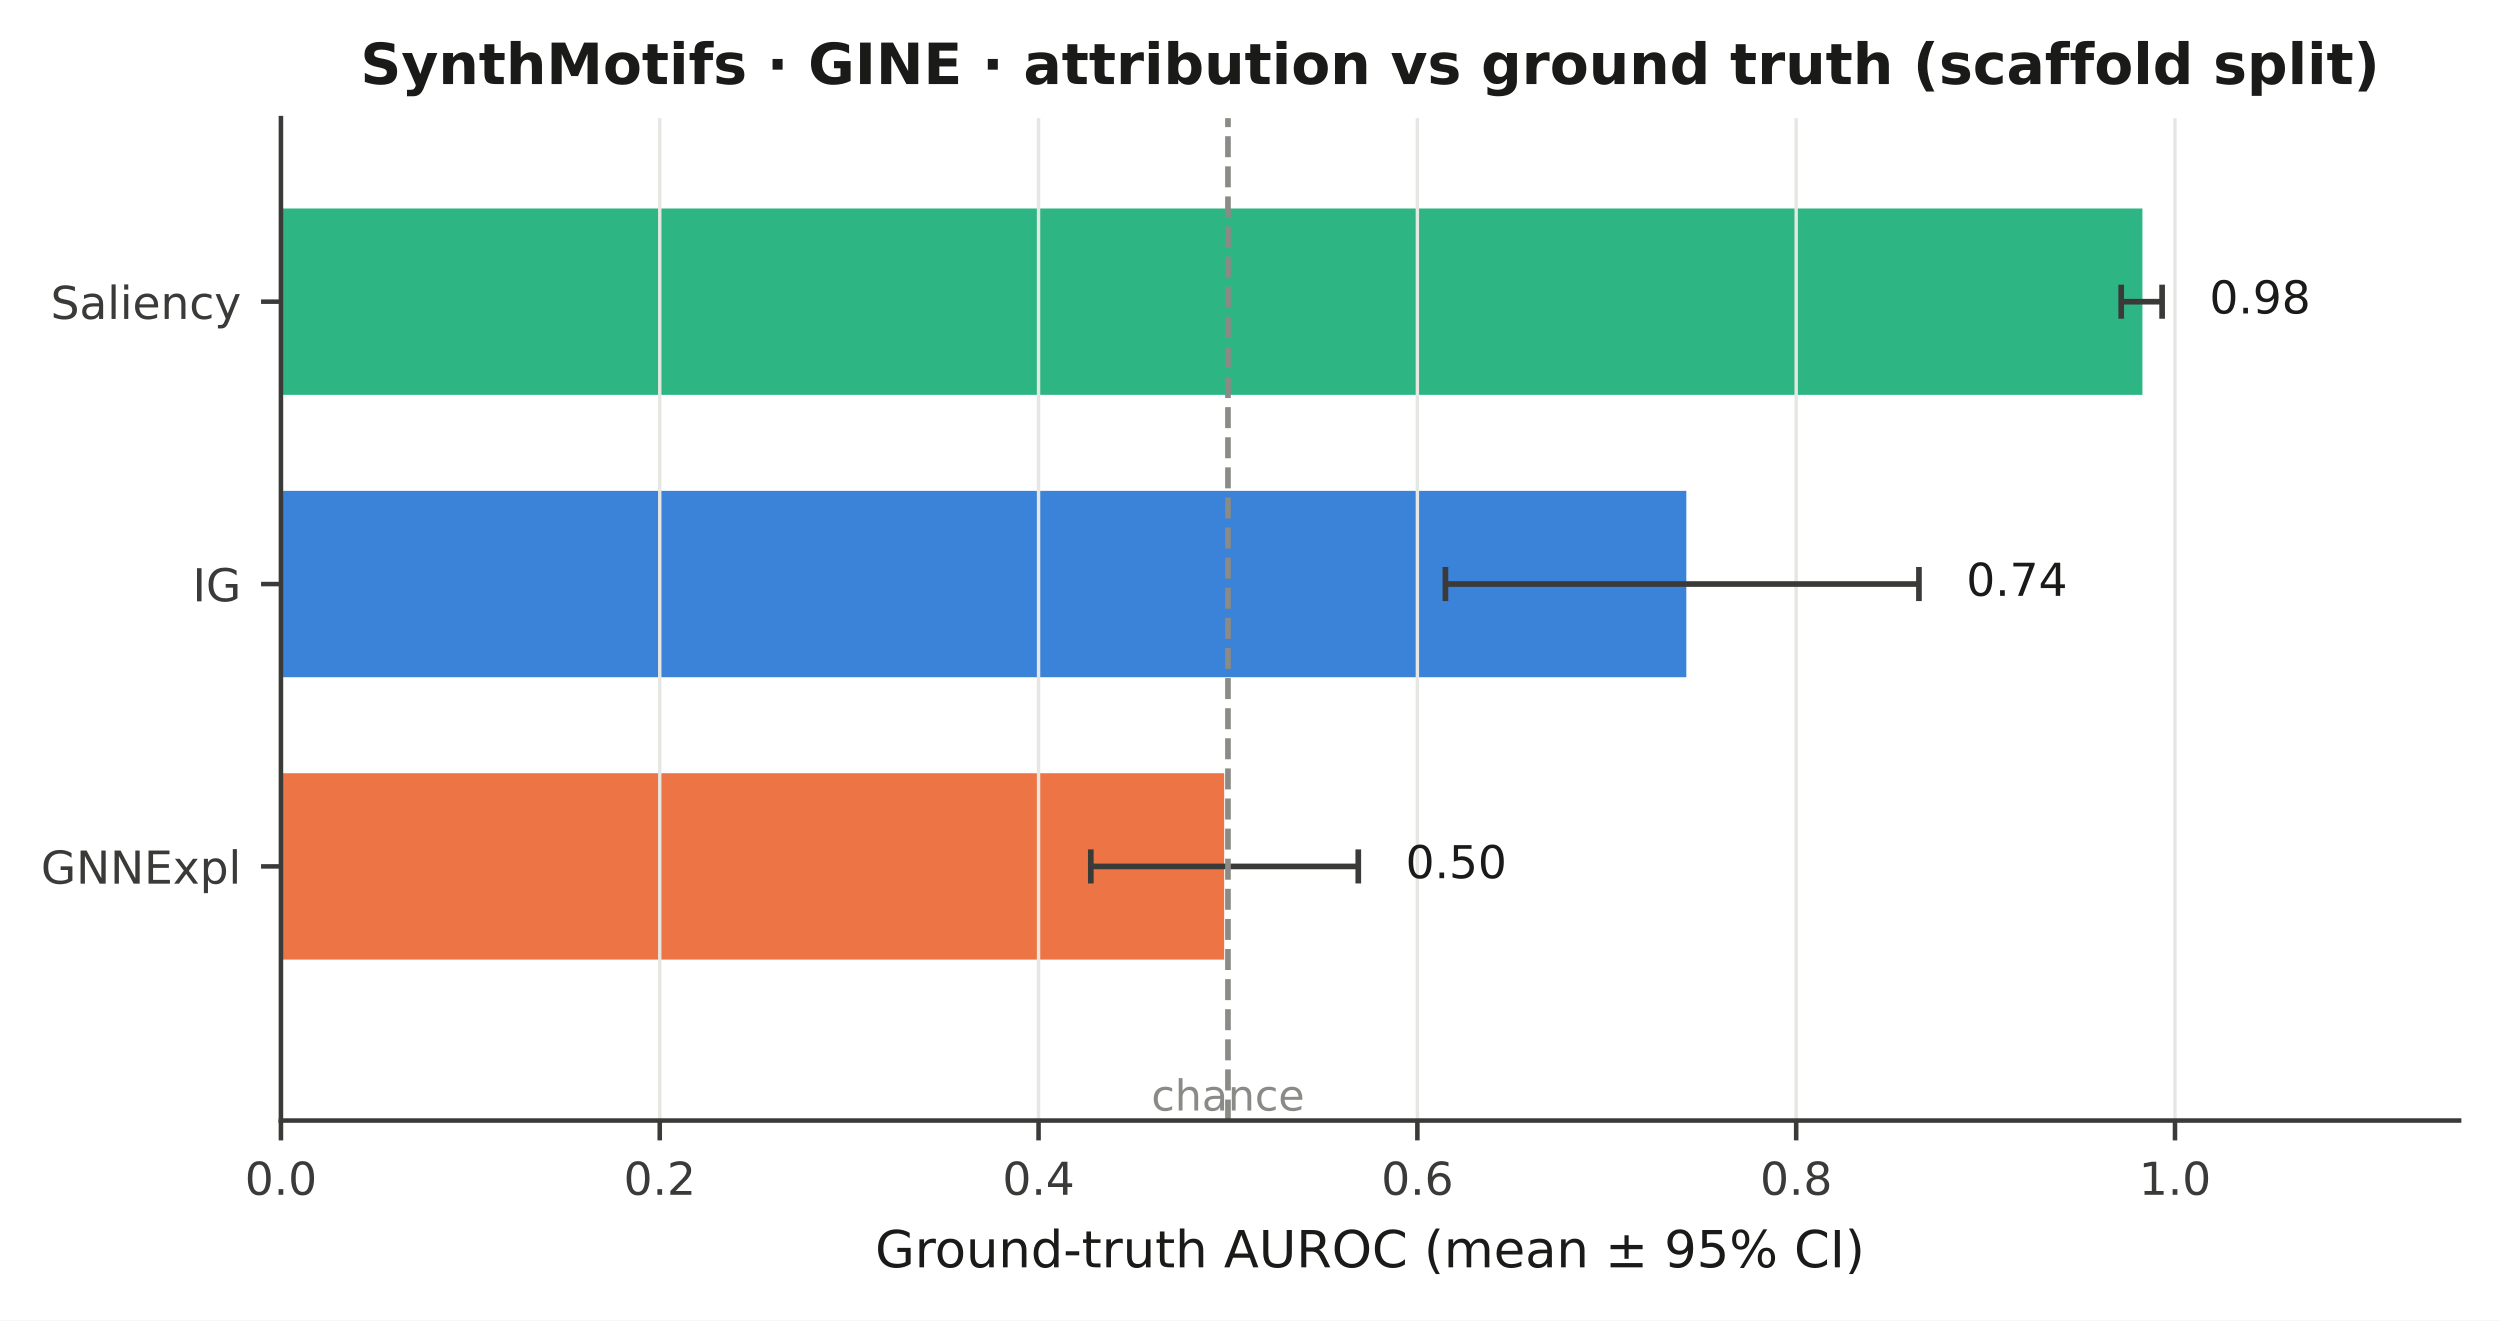
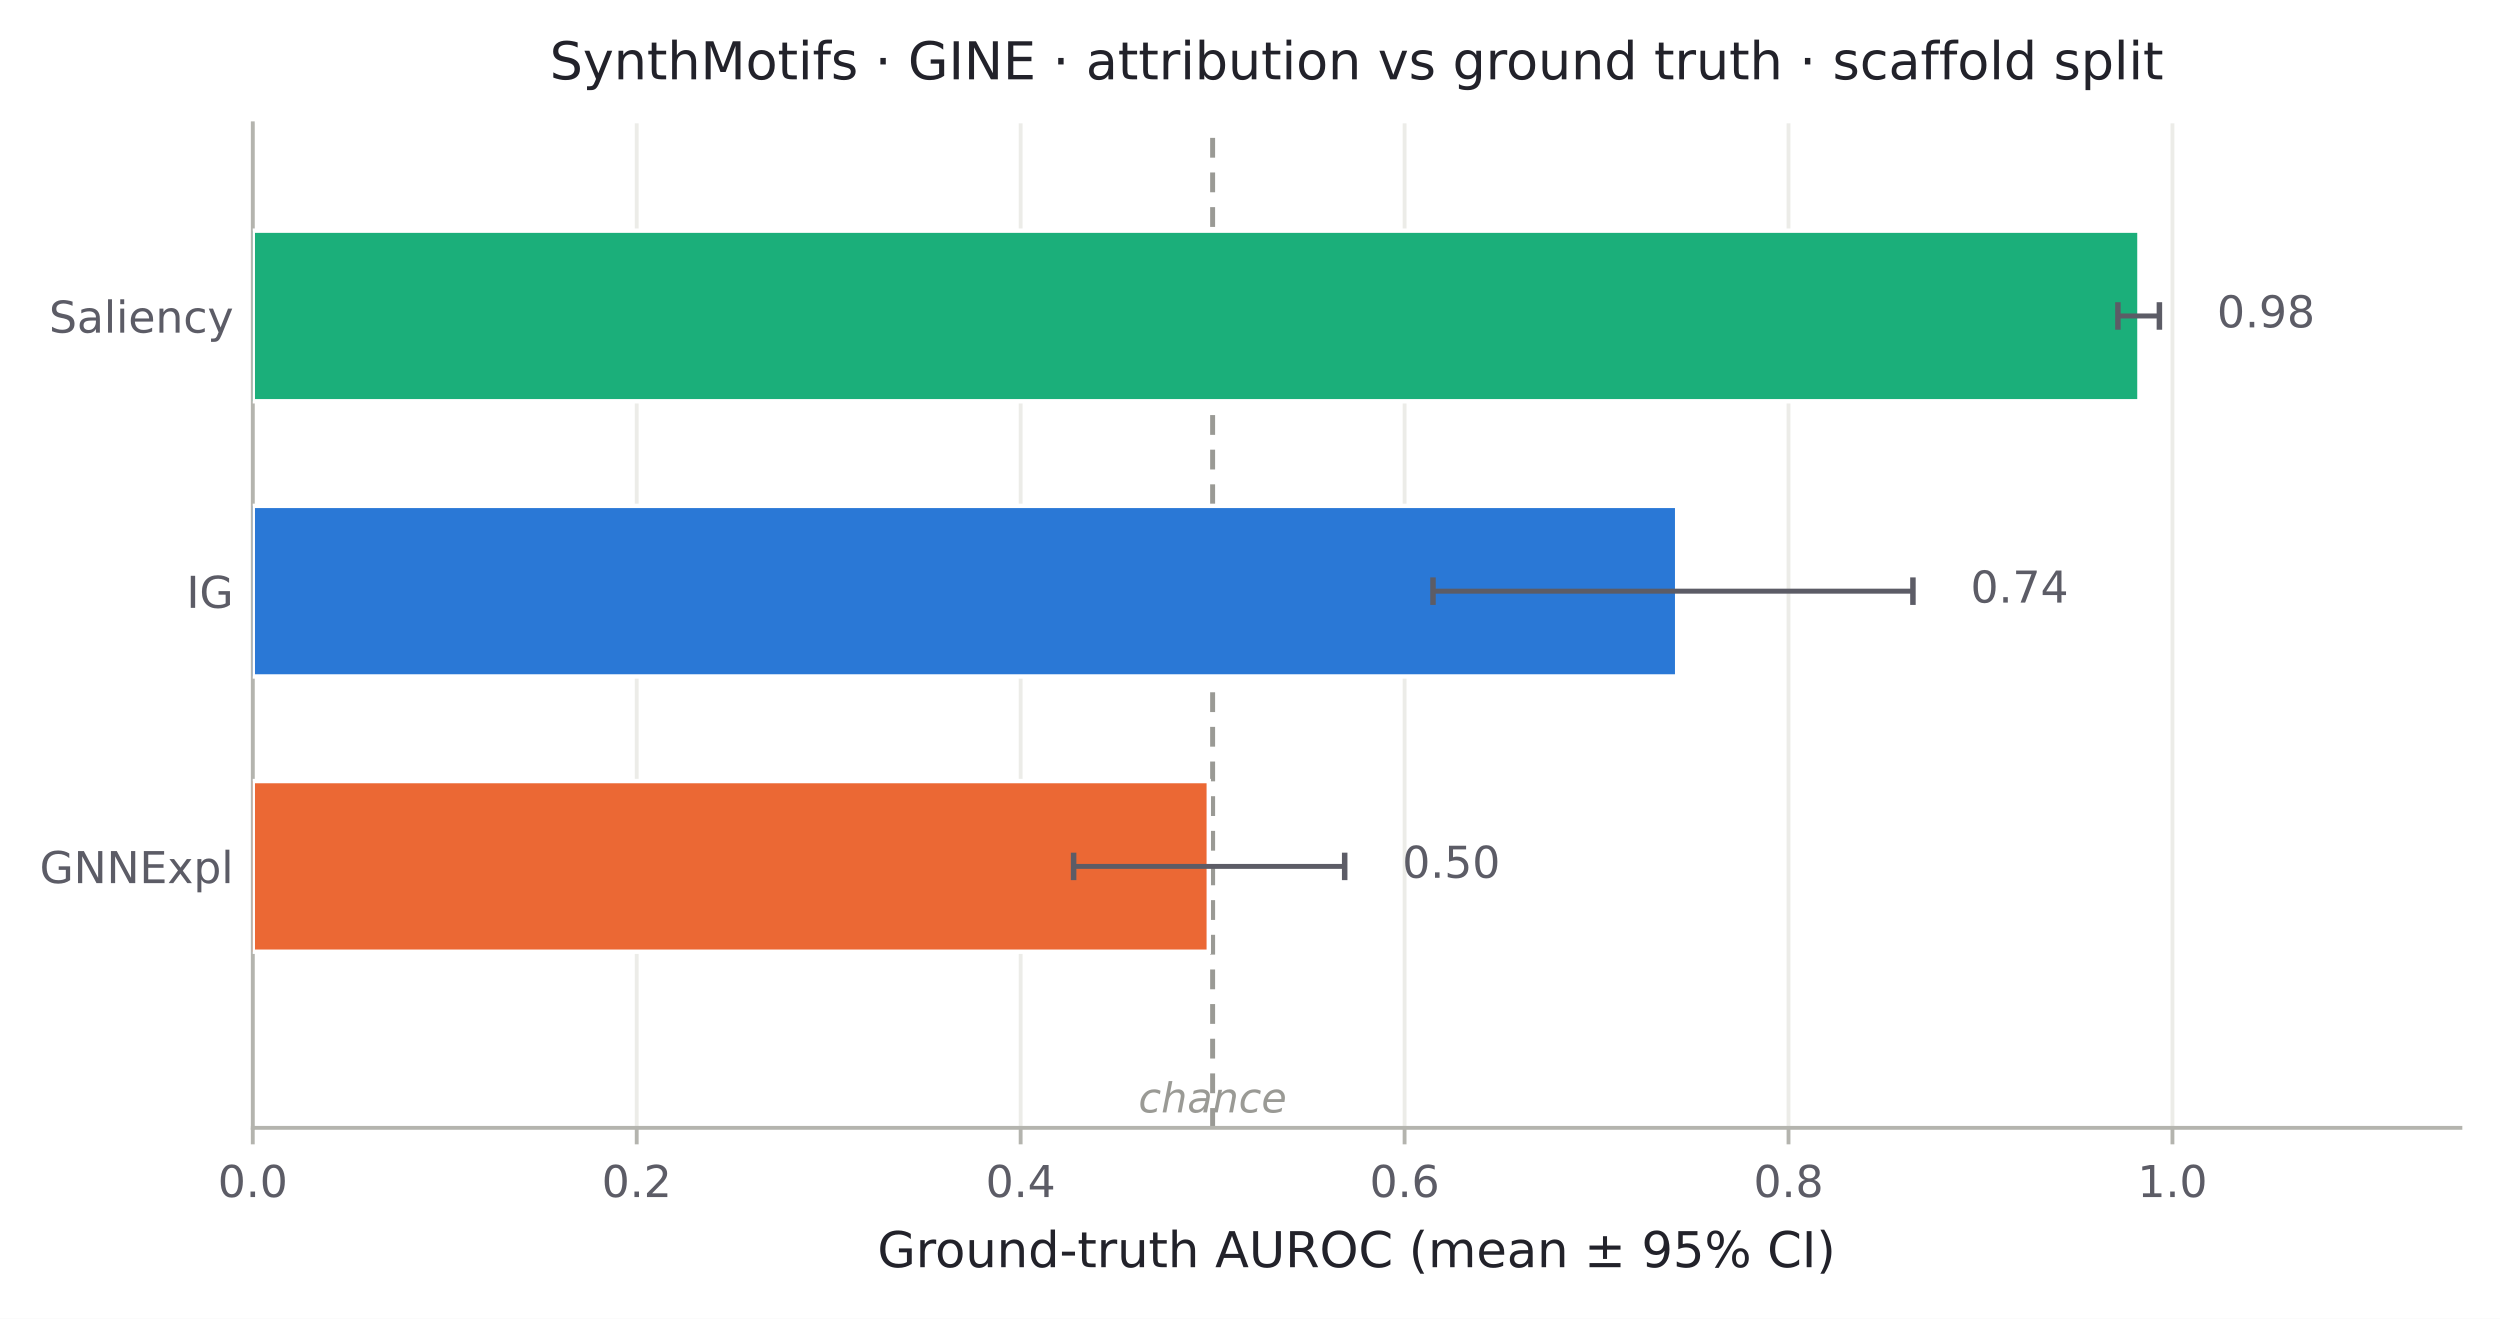
- <svg xmlns="http://www.w3.org/2000/svg" xmlns:xlink="http://www.w3.org/1999/xlink" width="440.14pt" height="232.479pt" viewBox="0 0 440.14 232.479" version="1.1">
+ <svg xmlns="http://www.w3.org/2000/svg" xmlns:xlink="http://www.w3.org/1999/xlink" width="454.54pt" height="239.761pt" viewBox="0 0 454.54 239.761" version="1.1">
  <defs>
    <style type="text/css">*{stroke-linejoin: round; stroke-linecap: butt}</style>
  </defs>
  <g id="figure_1">
    <g id="patch_1">
-       <path d="M 0 232.479  L 440.14 232.479  L 440.14 0  L 0 0  z " style="fill: #ffffff" />
+       <path d="M 0 239.761  L 454.54 239.761  L 454.54 0  L 0 0  z " style="fill: #ffffff" />
    </g>
    <g id="axes_1">
      <g id="patch_2">
-         <path d="M 49.46 197.278  L 432.94 197.278  L 432.94 20.798  L 49.46 20.798  z " style="fill: #ffffff" />
-       </g>
-       <g id="patch_3">
-         <path d="M 49.46 168.942  L 215.524 168.942  L 215.524 136.132  L 49.46 136.132  z " clip-path="url(#p0f47f4d42a)" style="fill: #eb6834; opacity: 0.92" />
-       </g>
-       <g id="patch_4">
-         <path d="M 49.46 119.23  L 296.888 119.23  L 296.888 86.419  L 49.46 86.419  z " clip-path="url(#p0f47f4d42a)" style="fill: #2a78d6; opacity: 0.92" />
-       </g>
-       <g id="patch_5">
-         <path d="M 49.46 69.517  L 377.185 69.517  L 377.185 36.706  L 49.46 36.706  z " clip-path="url(#p0f47f4d42a)" style="fill: #1baf7a; opacity: 0.92" />
+         <path d="M 45.96 205.061  L 447.34 205.061  L 447.34 22.419  L 45.96 22.419  z " style="fill: #ffffff" />
      </g>
      <g id="matplotlib.axis_1">
        <g id="xtick_1">
          <g id="line2d_1">
-             <path d="M 49.46 197.278  L 49.46 20.798  " clip-path="url(#p0f47f4d42a)" style="fill: none; stroke: #e6e6e2; stroke-width: 0.6; stroke-linecap: round" />
+             <path d="M 45.96 205.061  L 45.96 22.419  " clip-path="url(#p870fc01ee4)" style="fill: none; stroke: #ecece8; stroke-width: 0.7; stroke-linecap: round" />
          </g>
          <g id="line2d_2">
            <defs>
-               <path id="m0615c9dd16" d="M 0 0  L 0 3.5  " style="stroke: #3a3a38; stroke-width: 0.8" />
+               <path id="m1167ee168f" d="M 0 0  L 0 3  " style="stroke: #b4b4ae; stroke-width: 0.7" />
            </defs>
            <g>
-               <use xlink:href="#m0615c9dd16" x="49.46" y="197.278" style="fill: #3a3a38; stroke: #3a3a38; stroke-width: 0.8" />
+               <use xlink:href="#m1167ee168f" x="45.96" y="205.061" style="fill: #b4b4ae; stroke: #b4b4ae; stroke-width: 0.7" />
            </g>
          </g>
          <g id="text_1">
-             <text style="font-size: 8px; font-family: 'DejaVu Sans', 'Arial', 'Helvetica', sans-serif; text-anchor: middle; fill: #3a3a38" x="49.46" y="210.357" transform="rotate(-0 49.46 210.3566)">0.0</text>
+             <text style="font-size: 8px; font-family: 'DejaVu Sans', 'Arial', 'Helvetica', sans-serif; text-anchor: middle; fill: #5c5c66" x="45.96" y="217.639" transform="rotate(-0 45.96 217.6389)">0.0</text>
          </g>
        </g>
        <g id="xtick_2">
          <g id="line2d_3">
-             <path d="M 116.152 197.278  L 116.152 20.798  " clip-path="url(#p0f47f4d42a)" style="fill: none; stroke: #e6e6e2; stroke-width: 0.6; stroke-linecap: round" />
+             <path d="M 115.765 205.061  L 115.765 22.419  " clip-path="url(#p870fc01ee4)" style="fill: none; stroke: #ecece8; stroke-width: 0.7; stroke-linecap: round" />
          </g>
          <g id="line2d_4">
            <g>
-               <use xlink:href="#m0615c9dd16" x="116.152" y="197.278" style="fill: #3a3a38; stroke: #3a3a38; stroke-width: 0.8" />
+               <use xlink:href="#m1167ee168f" x="115.765" y="205.061" style="fill: #b4b4ae; stroke: #b4b4ae; stroke-width: 0.7" />
            </g>
          </g>
          <g id="text_2">
-             <text style="font-size: 8px; font-family: 'DejaVu Sans', 'Arial', 'Helvetica', sans-serif; text-anchor: middle; fill: #3a3a38" x="116.152" y="210.357" transform="rotate(-0 116.1522 210.3566)">0.2</text>
+             <text style="font-size: 8px; font-family: 'DejaVu Sans', 'Arial', 'Helvetica', sans-serif; text-anchor: middle; fill: #5c5c66" x="115.765" y="217.639" transform="rotate(-0 115.7652 217.6389)">0.2</text>
          </g>
        </g>
        <g id="xtick_3">
          <g id="line2d_5">
-             <path d="M 182.844 197.278  L 182.844 20.798  " clip-path="url(#p0f47f4d42a)" style="fill: none; stroke: #e6e6e2; stroke-width: 0.6; stroke-linecap: round" />
+             <path d="M 185.57 205.061  L 185.57 22.419  " clip-path="url(#p870fc01ee4)" style="fill: none; stroke: #ecece8; stroke-width: 0.7; stroke-linecap: round" />
          </g>
          <g id="line2d_6">
            <g>
-               <use xlink:href="#m0615c9dd16" x="182.844" y="197.278" style="fill: #3a3a38; stroke: #3a3a38; stroke-width: 0.8" />
+               <use xlink:href="#m1167ee168f" x="185.57" y="205.061" style="fill: #b4b4ae; stroke: #b4b4ae; stroke-width: 0.7" />
            </g>
          </g>
          <g id="text_3">
-             <text style="font-size: 8px; font-family: 'DejaVu Sans', 'Arial', 'Helvetica', sans-serif; text-anchor: middle; fill: #3a3a38" x="182.844" y="210.357" transform="rotate(-0 182.8443 210.3566)">0.4</text>
+             <text style="font-size: 8px; font-family: 'DejaVu Sans', 'Arial', 'Helvetica', sans-serif; text-anchor: middle; fill: #5c5c66" x="185.57" y="217.639" transform="rotate(-0 185.5704 217.6389)">0.4</text>
          </g>
        </g>
        <g id="xtick_4">
          <g id="line2d_7">
-             <path d="M 249.537 197.278  L 249.537 20.798  " clip-path="url(#p0f47f4d42a)" style="fill: none; stroke: #e6e6e2; stroke-width: 0.6; stroke-linecap: round" />
+             <path d="M 255.376 205.061  L 255.376 22.419  " clip-path="url(#p870fc01ee4)" style="fill: none; stroke: #ecece8; stroke-width: 0.7; stroke-linecap: round" />
          </g>
          <g id="line2d_8">
            <g>
-               <use xlink:href="#m0615c9dd16" x="249.537" y="197.278" style="fill: #3a3a38; stroke: #3a3a38; stroke-width: 0.8" />
+               <use xlink:href="#m1167ee168f" x="255.376" y="205.061" style="fill: #b4b4ae; stroke: #b4b4ae; stroke-width: 0.7" />
            </g>
          </g>
          <g id="text_4">
-             <text style="font-size: 8px; font-family: 'DejaVu Sans', 'Arial', 'Helvetica', sans-serif; text-anchor: middle; fill: #3a3a38" x="249.537" y="210.357" transform="rotate(-0 249.5365 210.3566)">0.6</text>
+             <text style="font-size: 8px; font-family: 'DejaVu Sans', 'Arial', 'Helvetica', sans-serif; text-anchor: middle; fill: #5c5c66" x="255.376" y="217.639" transform="rotate(-0 255.3757 217.6389)">0.6</text>
          </g>
        </g>
        <g id="xtick_5">
          <g id="line2d_9">
-             <path d="M 316.229 197.278  L 316.229 20.798  " clip-path="url(#p0f47f4d42a)" style="fill: none; stroke: #e6e6e2; stroke-width: 0.6; stroke-linecap: round" />
+             <path d="M 325.181 205.061  L 325.181 22.419  " clip-path="url(#p870fc01ee4)" style="fill: none; stroke: #ecece8; stroke-width: 0.7; stroke-linecap: round" />
          </g>
          <g id="line2d_10">
            <g>
-               <use xlink:href="#m0615c9dd16" x="316.229" y="197.278" style="fill: #3a3a38; stroke: #3a3a38; stroke-width: 0.8" />
+               <use xlink:href="#m1167ee168f" x="325.181" y="205.061" style="fill: #b4b4ae; stroke: #b4b4ae; stroke-width: 0.7" />
            </g>
          </g>
          <g id="text_5">
-             <text style="font-size: 8px; font-family: 'DejaVu Sans', 'Arial', 'Helvetica', sans-serif; text-anchor: middle; fill: #3a3a38" x="316.229" y="210.357" transform="rotate(-0 316.2287 210.3566)">0.8</text>
+             <text style="font-size: 8px; font-family: 'DejaVu Sans', 'Arial', 'Helvetica', sans-serif; text-anchor: middle; fill: #5c5c66" x="325.181" y="217.639" transform="rotate(-0 325.1809 217.6389)">0.8</text>
          </g>
        </g>
        <g id="xtick_6">
          <g id="line2d_11">
-             <path d="M 382.921 197.278  L 382.921 20.798  " clip-path="url(#p0f47f4d42a)" style="fill: none; stroke: #e6e6e2; stroke-width: 0.6; stroke-linecap: round" />
+             <path d="M 394.986 205.061  L 394.986 22.419  " clip-path="url(#p870fc01ee4)" style="fill: none; stroke: #ecece8; stroke-width: 0.7; stroke-linecap: round" />
          </g>
          <g id="line2d_12">
            <g>
-               <use xlink:href="#m0615c9dd16" x="382.921" y="197.278" style="fill: #3a3a38; stroke: #3a3a38; stroke-width: 0.8" />
+               <use xlink:href="#m1167ee168f" x="394.986" y="205.061" style="fill: #b4b4ae; stroke: #b4b4ae; stroke-width: 0.7" />
            </g>
          </g>
          <g id="text_6">
-             <text style="font-size: 8px; font-family: 'DejaVu Sans', 'Arial', 'Helvetica', sans-serif; text-anchor: middle; fill: #3a3a38" x="382.921" y="210.357" transform="rotate(-0 382.9209 210.3566)">1.0</text>
+             <text style="font-size: 8px; font-family: 'DejaVu Sans', 'Arial', 'Helvetica', sans-serif; text-anchor: middle; fill: #5c5c66" x="394.986" y="217.639" transform="rotate(-0 394.9861 217.6389)">1.0</text>
          </g>
        </g>
        <g id="text_7">
-           <text style="font-size: 9px; font-family: 'DejaVu Sans', 'Arial', 'Helvetica', sans-serif; text-anchor: middle; fill: #1a1a19" x="241.2" y="223.117" transform="rotate(-0 241.2 223.117)">Ground-truth AUROC (mean ± 95% CI)</text>
+           <text style="font-size: 9px; font-family: 'DejaVu Sans', 'Arial', 'Helvetica', sans-serif; text-anchor: middle; fill: #22222a" x="246.65" y="230.399" transform="rotate(-0 246.65 230.3993)">Ground-truth AUROC (mean ± 95% CI)</text>
        </g>
      </g>
      <g id="matplotlib.axis_2">
        <g id="ytick_1">
-           <g id="line2d_13">
-             <defs>
-               <path id="m854ab0fa1e" d="M 0 0  L -3.5 0  " style="stroke: #3a3a38; stroke-width: 0.8" />
-             </defs>
-             <g>
-               <use xlink:href="#m854ab0fa1e" x="49.46" y="152.537" style="fill: #3a3a38; stroke: #3a3a38; stroke-width: 0.8" />
-             </g>
-           </g>
+           <g id="line2d_13" />
          <g id="text_8">
-             <text style="font-size: 8px; font-family: 'DejaVu Sans', 'Arial', 'Helvetica', sans-serif; text-anchor: end; fill: #3a3a38" x="42.46" y="155.576" transform="rotate(-0 42.46 155.5764)">GNNExpl</text>
+             <text style="font-size: 8px; font-family: 'DejaVu Sans', 'Arial', 'Helvetica', sans-serif; text-anchor: end; fill: #5c5c66" x="42.46" y="160.563" transform="rotate(-0 42.46 160.5631)">GNNExpl</text>
          </g>
        </g>
        <g id="ytick_2">
-           <g id="line2d_14">
-             <g>
-               <use xlink:href="#m854ab0fa1e" x="49.46" y="102.824" style="fill: #3a3a38; stroke: #3a3a38; stroke-width: 0.8" />
-             </g>
-           </g>
+           <g id="line2d_14" />
          <g id="text_9">
-             <text style="font-size: 8px; font-family: 'DejaVu Sans', 'Arial', 'Helvetica', sans-serif; text-anchor: end; fill: #3a3a38" x="42.46" y="105.863" transform="rotate(-0 42.46 105.8634)">IG</text>
+             <text style="font-size: 8px; font-family: 'DejaVu Sans', 'Arial', 'Helvetica', sans-serif; text-anchor: end; fill: #5c5c66" x="42.46" y="110.524" transform="rotate(-0 42.46 110.5238)">IG</text>
          </g>
        </g>
        <g id="ytick_3">
-           <g id="line2d_15">
-             <g>
-               <use xlink:href="#m854ab0fa1e" x="49.46" y="53.112" style="fill: #3a3a38; stroke: #3a3a38; stroke-width: 0.8" />
-             </g>
-           </g>
+           <g id="line2d_15" />
          <g id="text_10">
-             <text style="font-size: 8px; font-family: 'DejaVu Sans', 'Arial', 'Helvetica', sans-serif; text-anchor: end; fill: #3a3a38" x="42.46" y="56.151" transform="rotate(-0 42.46 56.15105)">Saliency</text>
+             <text style="font-size: 8px; font-family: 'DejaVu Sans', 'Arial', 'Helvetica', sans-serif; text-anchor: end; fill: #5c5c66" x="42.46" y="60.485" transform="rotate(-0 42.46 60.48517)">Saliency</text>
          </g>
        </g>
      </g>
+       <g id="line2d_16">
+         <path d="M 220.473 205.061  L 220.473 22.419  " clip-path="url(#p870fc01ee4)" style="fill: none; stroke-dasharray: 3.6,2.7; stroke-dashoffset: 0; stroke: #9a9a95; stroke-width: 0.9" />
+       </g>
+       <g id="patch_3">
+         <path d="M 45.96 205.061  L 45.96 22.419  " style="fill: none; stroke: #b4b4ae; stroke-width: 0.7; stroke-linejoin: miter; stroke-linecap: square" />
+       </g>
+       <g id="patch_4">
+         <path d="M 45.96 205.061  L 447.34 205.061  " style="fill: none; stroke: #b4b4ae; stroke-width: 0.7; stroke-linejoin: miter; stroke-linecap: square" />
+       </g>
+       <g id="patch_5">
+         <path d="M 45.96 173.036  L 219.775 173.036  L 219.775 142.012  L 45.96 142.012  z " clip-path="url(#p870fc01ee4)" style="fill: #eb6834; stroke: #ffffff; stroke-width: 0.8; stroke-linejoin: miter" />
+       </g>
+       <g id="patch_6">
+         <path d="M 45.96 122.997  L 304.937 122.997  L 304.937 91.973  L 45.96 91.973  z " clip-path="url(#p870fc01ee4)" style="fill: #2a78d6; stroke: #ffffff; stroke-width: 0.8; stroke-linejoin: miter" />
+       </g>
+       <g id="patch_7">
+         <path d="M 45.96 72.958  L 388.983 72.958  L 388.983 41.934  L 45.96 41.934  z " clip-path="url(#p870fc01ee4)" style="fill: #1baf7a; stroke: #ffffff; stroke-width: 0.8; stroke-linejoin: miter" />
+       </g>
+       <g id="text_11">
+         <text style="font-style: italic; font-size: 7.5px; font-family: 'DejaVu Sans', 'Arial', 'Helvetica', sans-serif; text-anchor: middle; fill: #9a9a95" x="220.473" y="202.253" transform="rotate(-0 220.473 202.2529)">chance</text>
+       </g>
+       <g id="text_12">
+         <text style="font-size: 8px; font-family: 'DejaVu Sans', 'Arial', 'Helvetica', sans-serif; text-anchor: start; fill: #5c5c66" x="254.957" y="159.602" transform="rotate(-0 254.9568 159.6018)">0.50</text>
+       </g>
+       <g id="text_13">
+         <text style="font-size: 8px; font-family: 'DejaVu Sans', 'Arial', 'Helvetica', sans-serif; text-anchor: start; fill: #5c5c66" x="358.272" y="109.563" transform="rotate(-0 358.272 109.5629)">0.74</text>
+       </g>
+       <g id="text_14">
+         <text style="font-size: 8px; font-family: 'DejaVu Sans', 'Arial', 'Helvetica', sans-serif; text-anchor: start; fill: #5c5c66" x="403.083" y="59.524" transform="rotate(-0 403.0835 59.52392)">0.98</text>
+       </g>
+       <g id="text_15">
+         <text style="font-size: 9.5px; font-family: 'DejaVu Sans', 'Arial', 'Helvetica', sans-serif; text-anchor: middle; fill: #22222a" x="246.65" y="14.419" transform="rotate(-0 246.65 14.41852)">SynthMotifs · GINE · attribution vs ground truth · scaffold split</text>
+       </g>
      <g id="LineCollection_1">
-         <path d="M 192.045 152.537  L 239.133 152.537  " clip-path="url(#p0f47f4d42a)" style="fill: none; stroke: #3a3a38" />
-         <path d="M 254.472 102.824  L 337.84 102.824  " clip-path="url(#p0f47f4d42a)" style="fill: none; stroke: #3a3a38" />
-         <path d="M 373.451 53.112  L 380.653 53.112  " clip-path="url(#p0f47f4d42a)" style="fill: none; stroke: #3a3a38" />
-       </g>
-       <g id="line2d_16">
-         <defs>
-           <path id="m9fd18cacfa" d="M 0 3  L 0 -3  " style="stroke: #3a3a38" />
-         </defs>
-         <g clip-path="url(#p0f47f4d42a)">
-           <use xlink:href="#m9fd18cacfa" x="192.045" y="152.537" style="fill: #1f77b4; stroke: #3a3a38" />
-           <use xlink:href="#m9fd18cacfa" x="254.472" y="102.824" style="fill: #1f77b4; stroke: #3a3a38" />
-           <use xlink:href="#m9fd18cacfa" x="373.451" y="53.112" style="fill: #1f77b4; stroke: #3a3a38" />
-         </g>
+         <path d="M 195.2 157.524  L 244.486 157.524  " clip-path="url(#p870fc01ee4)" style="fill: none; stroke: #5c5c66; stroke-width: 0.9" />
+         <path d="M 260.541 107.485  L 347.801 107.485  " clip-path="url(#p870fc01ee4)" style="fill: none; stroke: #5c5c66; stroke-width: 0.9" />
+         <path d="M 385.074 57.446  L 392.613 57.446  " clip-path="url(#p870fc01ee4)" style="fill: none; stroke: #5c5c66; stroke-width: 0.9" />
      </g>
      <g id="line2d_17">
-         <g clip-path="url(#p0f47f4d42a)">
-           <use xlink:href="#m9fd18cacfa" x="239.133" y="152.537" style="fill: #1f77b4; stroke: #3a3a38" />
-           <use xlink:href="#m9fd18cacfa" x="337.84" y="102.824" style="fill: #1f77b4; stroke: #3a3a38" />
-           <use xlink:href="#m9fd18cacfa" x="380.653" y="53.112" style="fill: #1f77b4; stroke: #3a3a38" />
+         <defs>
+           <path id="m89f6d3c875" d="M 0 2.5  L 0 -2.5  " style="stroke: #5c5c66" />
+         </defs>
+         <g clip-path="url(#p870fc01ee4)">
+           <use xlink:href="#m89f6d3c875" x="195.2" y="157.524" style="fill: #1f77b4; stroke: #5c5c66" />
+           <use xlink:href="#m89f6d3c875" x="260.541" y="107.485" style="fill: #1f77b4; stroke: #5c5c66" />
+           <use xlink:href="#m89f6d3c875" x="385.074" y="57.446" style="fill: #1f77b4; stroke: #5c5c66" />
        </g>
      </g>
      <g id="line2d_18">
-         <path d="M 216.19 197.278  L 216.19 20.798  " clip-path="url(#p0f47f4d42a)" style="fill: none; stroke-dasharray: 3.7,1.6; stroke-dashoffset: 0; stroke: #8a8a86" />
-       </g>
-       <g id="patch_6">
-         <path d="M 49.46 197.278  L 49.46 20.798  " style="fill: none; stroke: #3a3a38; stroke-width: 0.8; stroke-linejoin: miter; stroke-linecap: square" />
-       </g>
-       <g id="patch_7">
-         <path d="M 49.46 197.278  L 432.94 197.278  " style="fill: none; stroke: #3a3a38; stroke-width: 0.8; stroke-linejoin: miter; stroke-linecap: square" />
-       </g>
-       <g id="text_11">
-         <text style="font-size: 7.5px; font-family: 'DejaVu Sans', 'Arial', 'Helvetica', sans-serif; text-anchor: middle; fill: #8a8a86" x="216.19" y="195.52" transform="rotate(-0 216.1904 195.5204)">chance</text>
-       </g>
-       <g id="text_12">
-         <text style="font-size: 8px; font-family: 'DejaVu Sans', 'Arial', 'Helvetica', sans-serif; text-anchor: start; fill: #1a1a19" x="247.469" y="154.615" transform="rotate(-0 247.4691 154.6152)">0.50</text>
-       </g>
-       <g id="text_13">
-         <text style="font-size: 8px; font-family: 'DejaVu Sans', 'Arial', 'Helvetica', sans-serif; text-anchor: start; fill: #1a1a19" x="346.177" y="104.902" transform="rotate(-0 346.1768 104.9025)">0.74</text>
-       </g>
-       <g id="text_14">
-         <text style="font-size: 8px; font-family: 'DejaVu Sans', 'Arial', 'Helvetica', sans-serif; text-anchor: start; fill: #1a1a19" x="388.99" y="55.19" transform="rotate(-0 388.9899 55.1898)">0.98</text>
-       </g>
-       <g id="text_15">
-         <text style="font-weight: 700; font-size: 10px; font-family: 'DejaVu Sans', 'Arial', 'Helvetica', sans-serif; text-anchor: middle; fill: #1a1a19" x="241.2" y="14.798" transform="rotate(-0 241.2 14.79844)">SynthMotifs · GINE · attribution vs ground truth (scaffold split)</text>
+         <g clip-path="url(#p870fc01ee4)">
+           <use xlink:href="#m89f6d3c875" x="244.486" y="157.524" style="fill: #1f77b4; stroke: #5c5c66" />
+           <use xlink:href="#m89f6d3c875" x="347.801" y="107.485" style="fill: #1f77b4; stroke: #5c5c66" />
+           <use xlink:href="#m89f6d3c875" x="392.613" y="57.446" style="fill: #1f77b4; stroke: #5c5c66" />
+         </g>
      </g>
    </g>
  </g>
  <defs>
-     <clipPath id="p0f47f4d42a">
-       <rect x="49.46" y="20.798" width="383.48" height="176.48" />
+     <clipPath id="p870fc01ee4">
+       <rect x="45.96" y="22.419" width="401.38" height="182.642" />
    </clipPath>
  </defs>
</svg>
